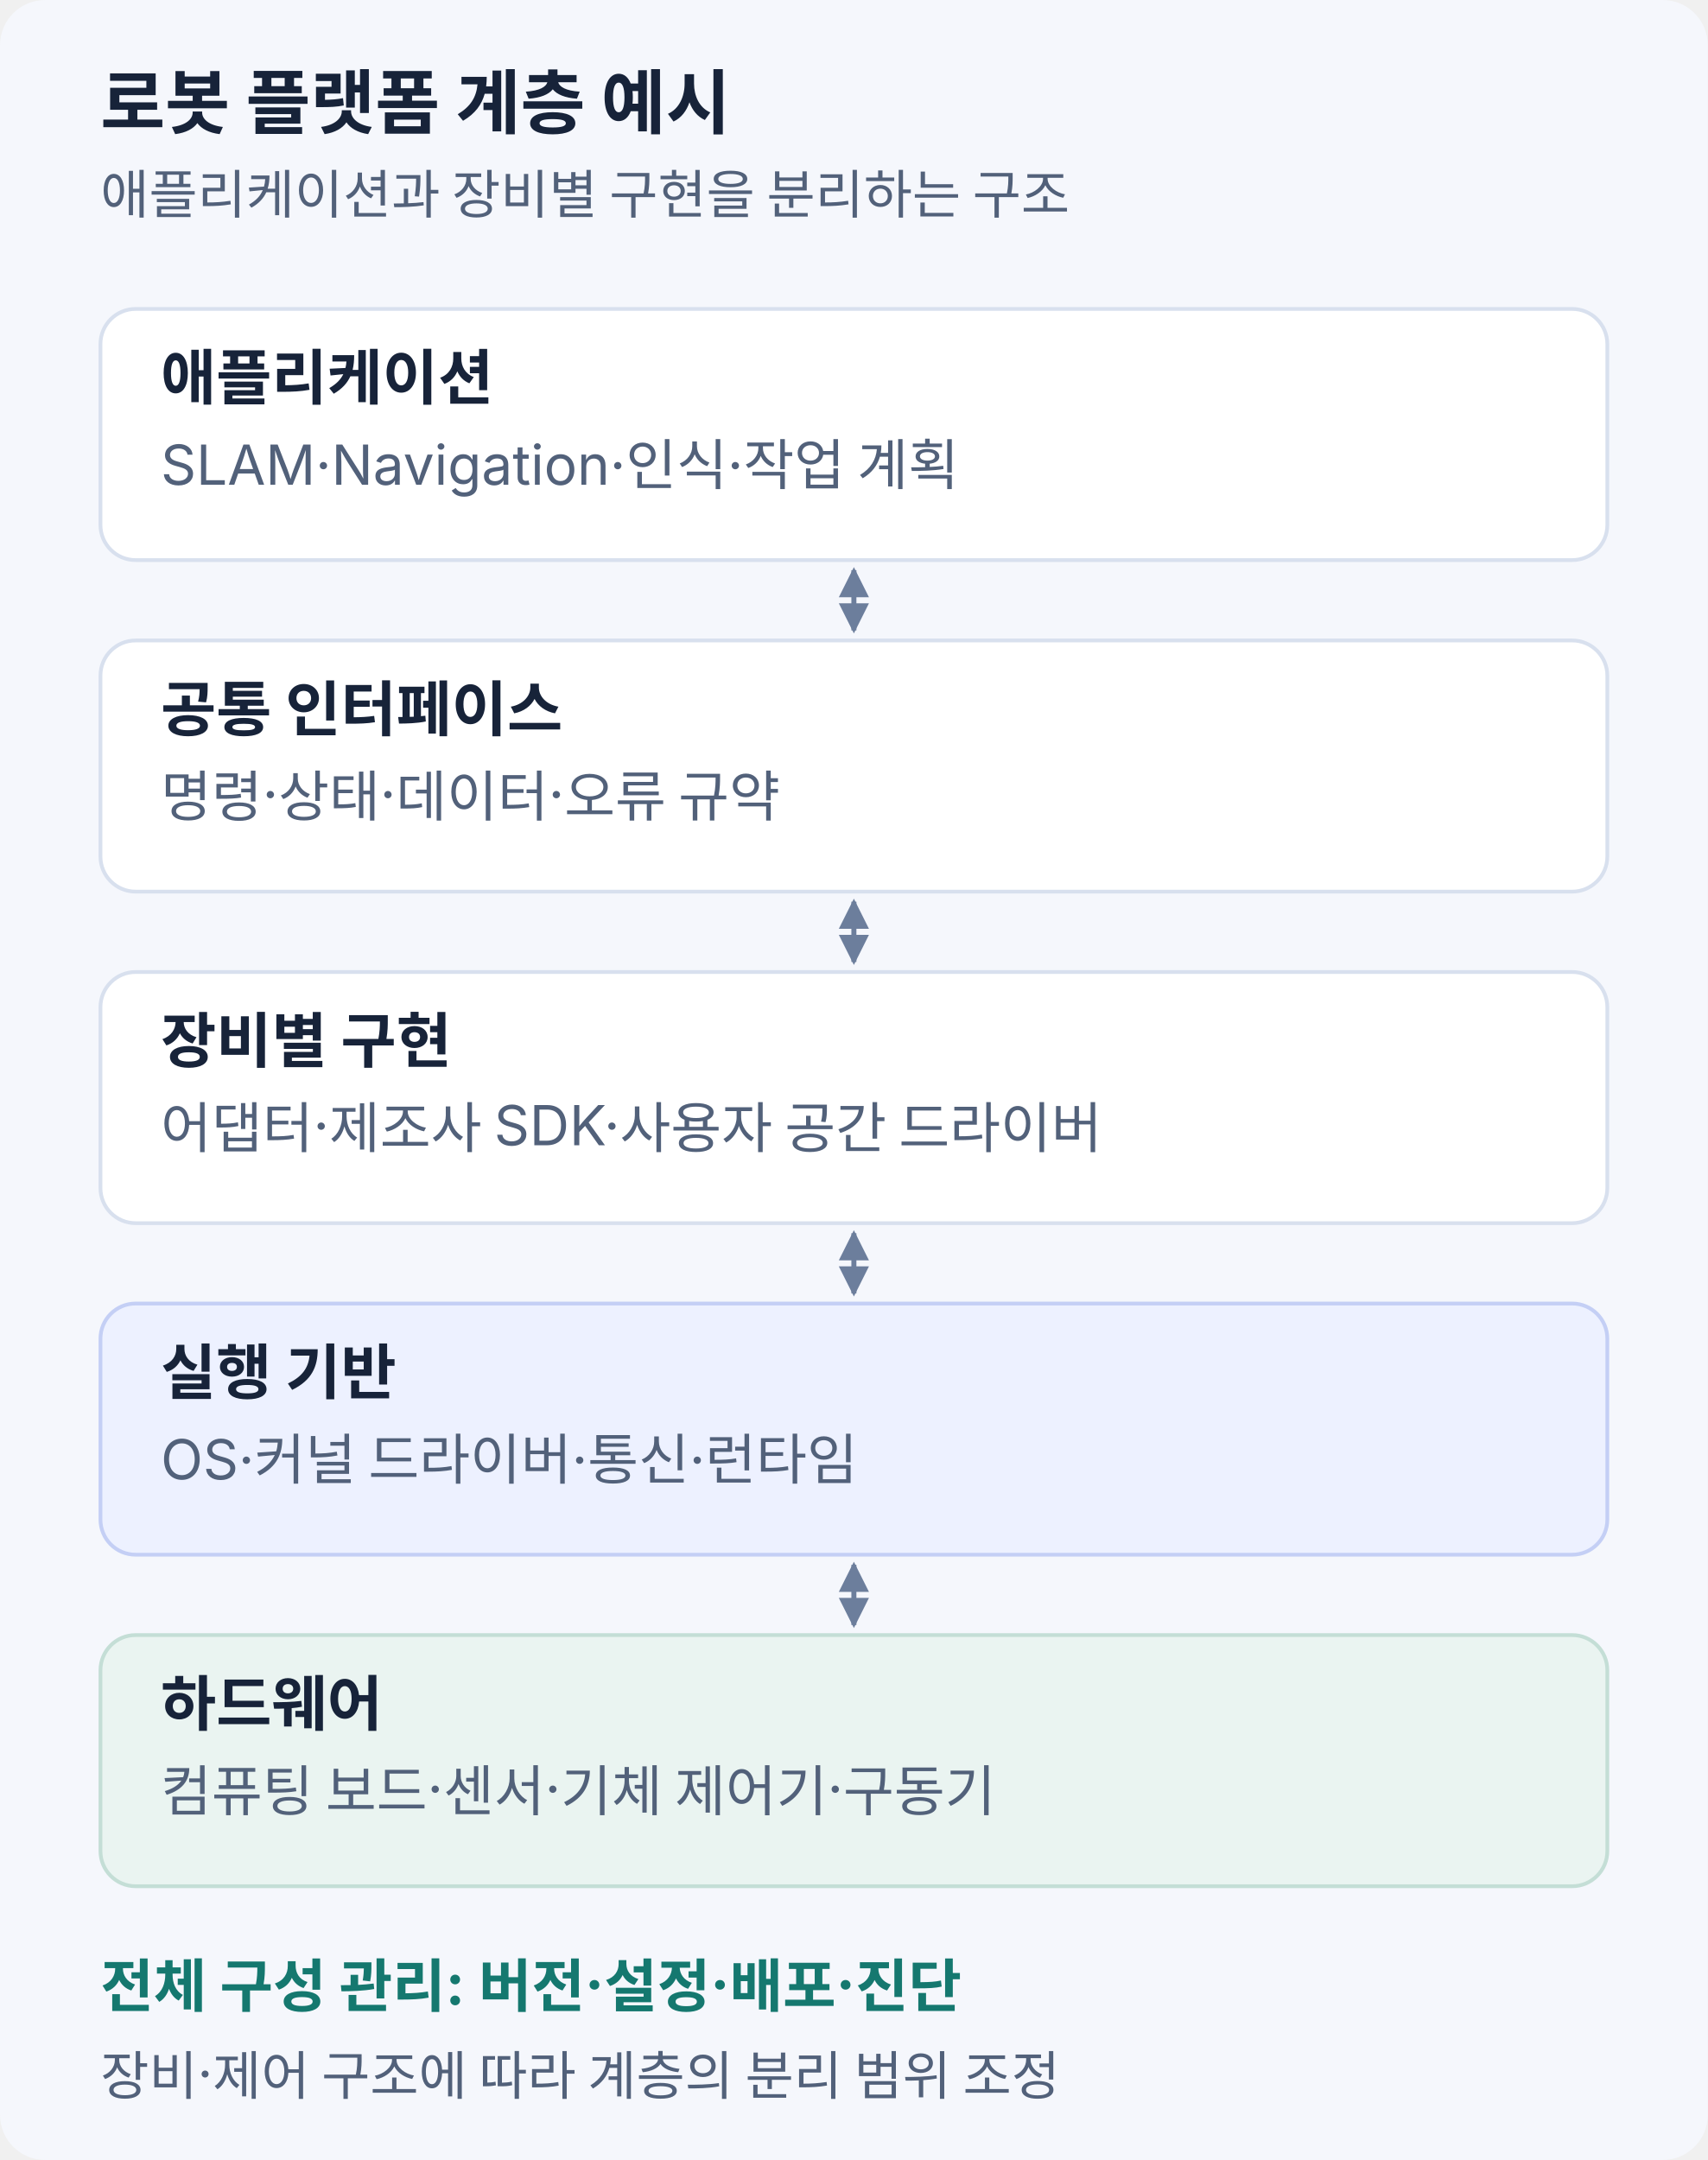
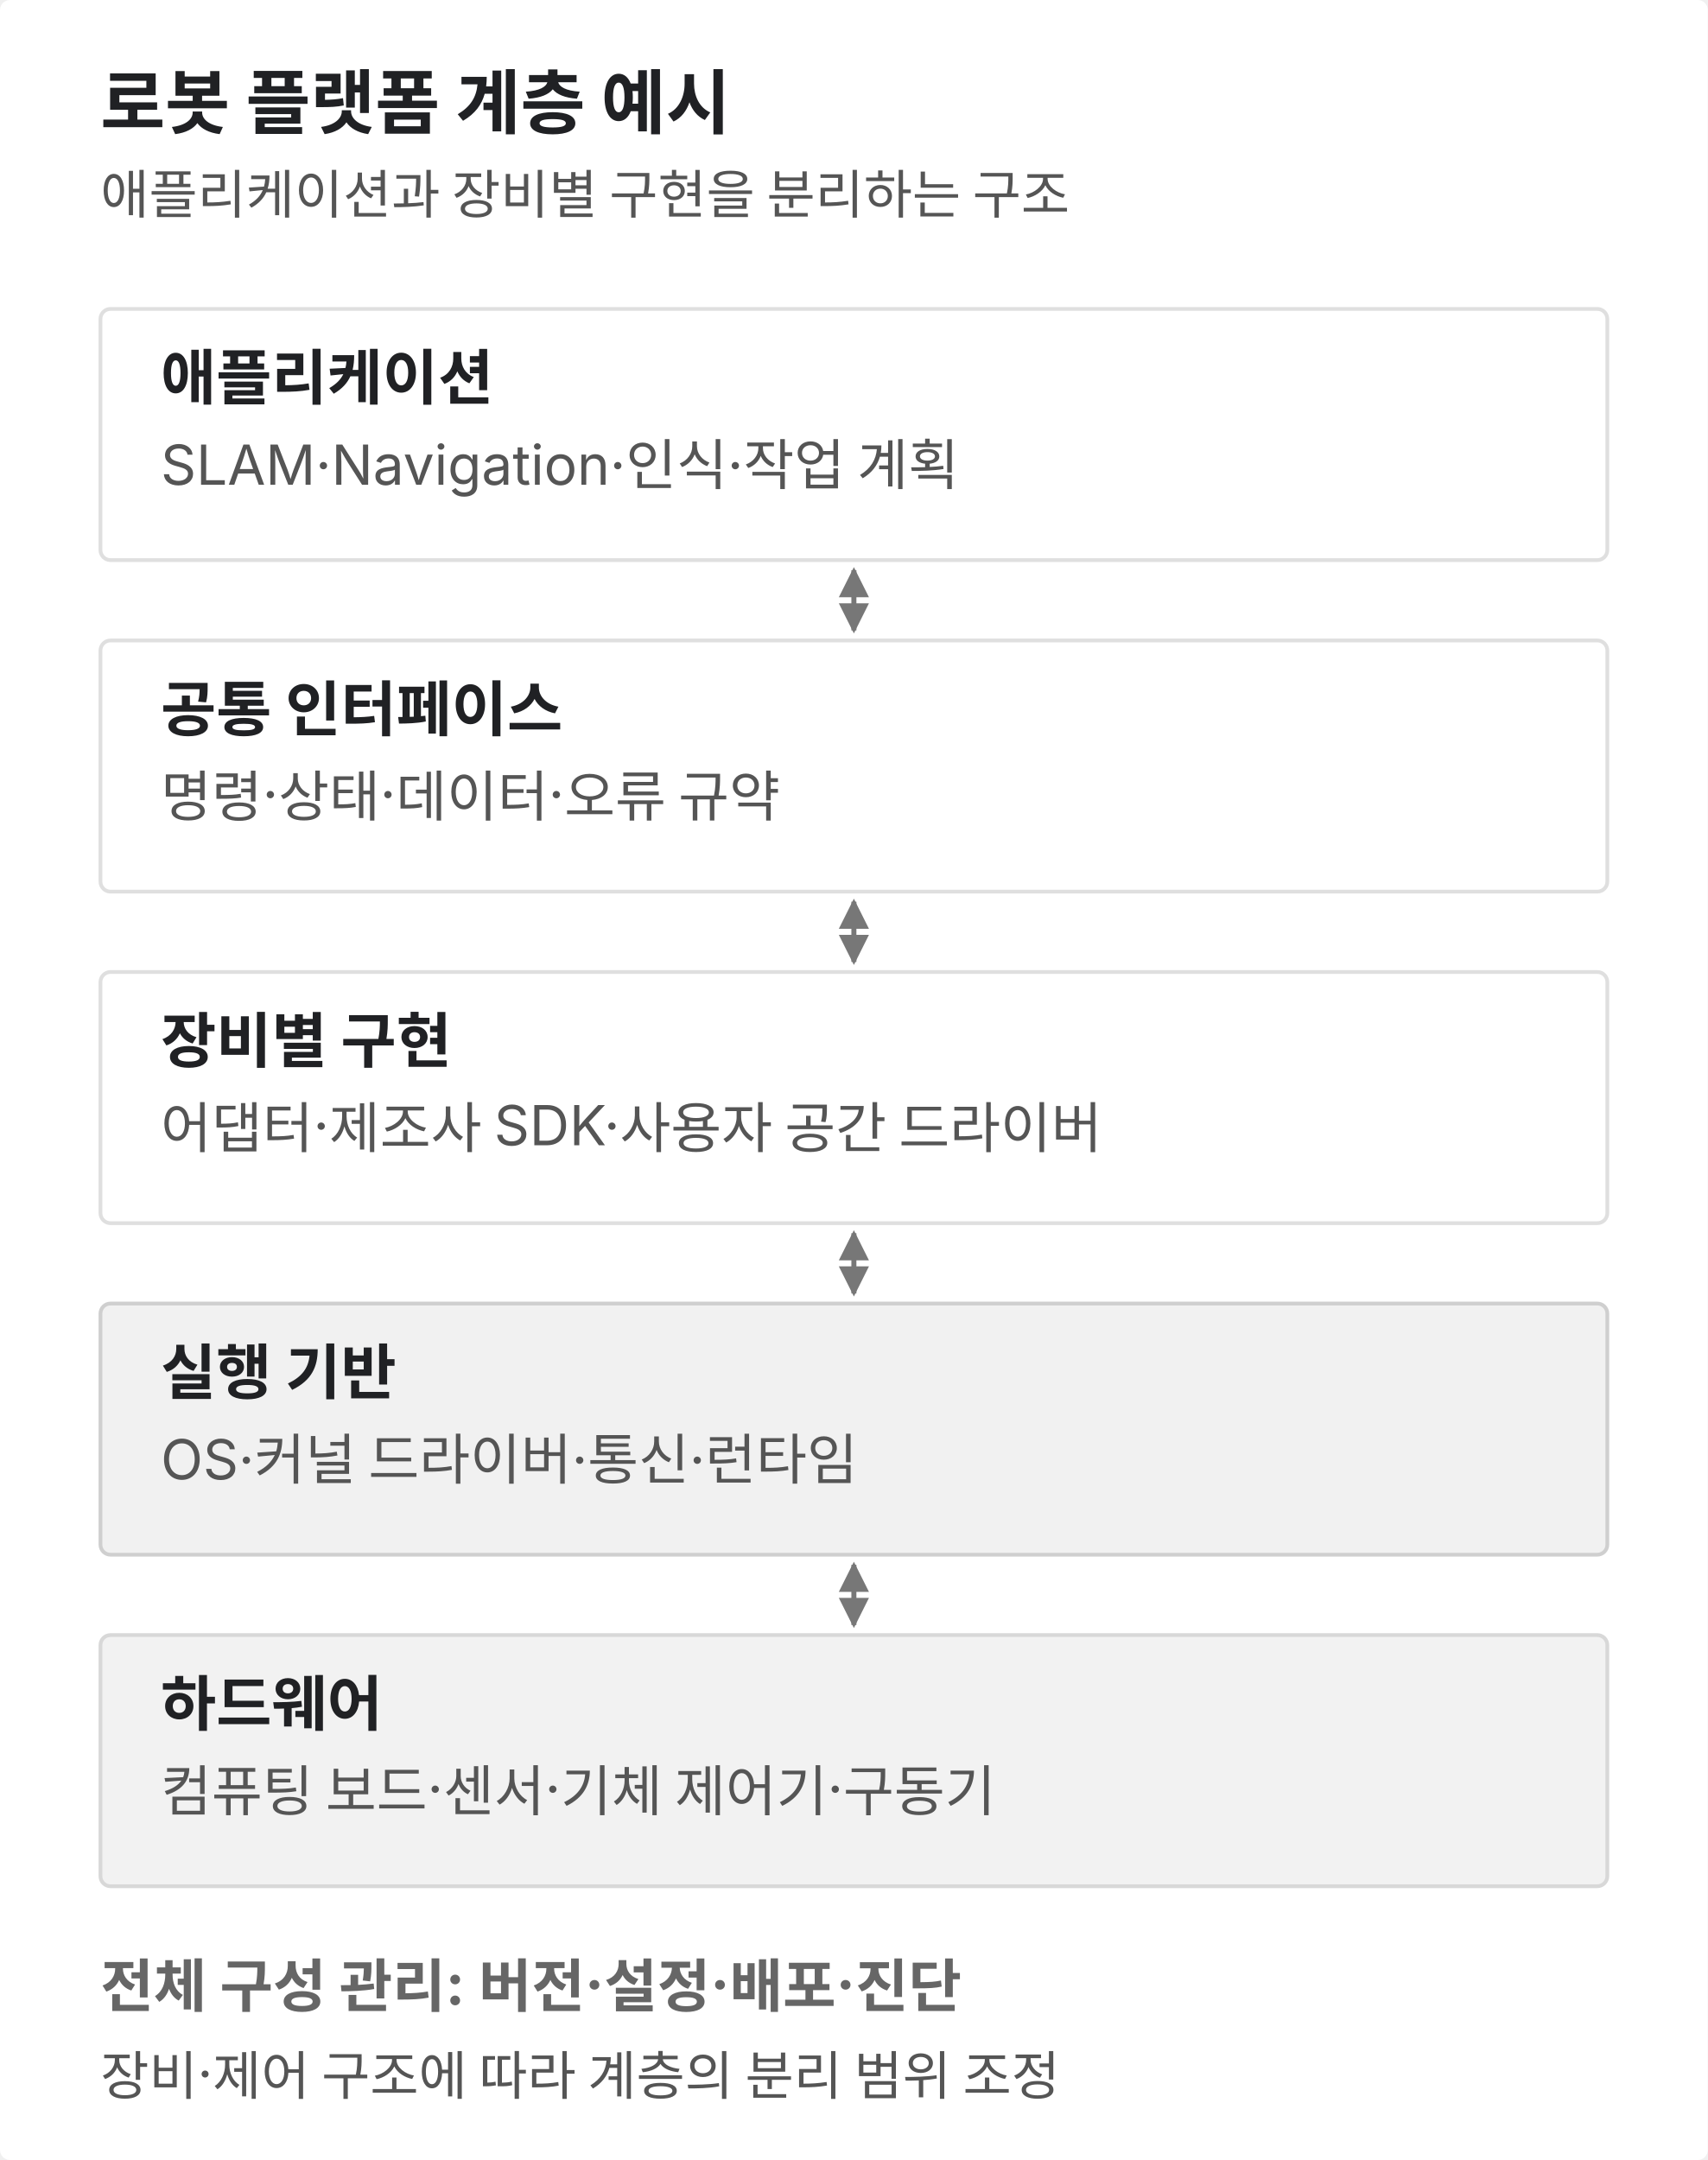
<svg xmlns="http://www.w3.org/2000/svg" width="680" height="860" viewBox="0 0 680 860" role="img" aria-labelledby="title description">
  <defs>
    <marker id="arrow" viewBox="0 0 10 10" refX="9" refY="5" markerWidth="6" markerHeight="6" orient="auto-start-reverse">
-       <path d="M 0 0 L 10 5 L 0 10 Z" fill="#6c7e9c" />
+       <path d="M 0 0 L 10 5 L 0 10 Z" fill="#777777" />
    </marker>
  </defs>
-   <rect width="680" height="860" rx="18" fill="#f5f7fc" />
+   <rect width="680" height="860" rx="4" fill="#ffffff" />
  <g font-family="system-ui, -apple-system, BlinkMacSystemFont, 'Segoe UI', sans-serif">
-     <text x="40" y="51" font-size="28" fill="#172339" font-weight="700">로봇 플랫폼 계층 예시</text>
-     <text x="40" y="85" font-size="21" fill="#52617a">애플리케이션과 장비별 구현을 분리하는 구조</text>
-     <g fill="#fff" stroke="#d8e0ee" stroke-width="1.5">
-       <rect x="40" y="123" width="600" height="100" rx="14" />
-       <rect x="40" y="255" width="600" height="100" rx="14" />
-       <rect x="40" y="387" width="600" height="100" rx="14" />
+     <text x="40" y="51" font-size="28" fill="#202124" font-weight="700">로봇 플랫폼 계층 예시</text>
+     <text x="40" y="85" font-size="21" fill="#555555">애플리케이션과 장비별 구현을 분리하는 구조</text>
+     <g fill="#fff" stroke="#dfdfdf" stroke-width="1.5">
+       <rect x="40" y="123" width="600" height="100" rx="4" />
+       <rect x="40" y="255" width="600" height="100" rx="4" />
+       <rect x="40" y="387" width="600" height="100" rx="4" />
    </g>
-     <rect x="40" y="519" width="600" height="100" rx="14" fill="#edf1ff" stroke="#c4cff5" stroke-width="1.5" />
-     <rect x="40" y="651" width="600" height="100" rx="14" fill="#eaf4f1" stroke="#c4ded6" stroke-width="1.5" />
-     <g font-size="24" fill="#172339" font-weight="700">
+     <rect x="40" y="519" width="600" height="100" rx="4" fill="#f1f1f1" stroke="#cfcfcf" stroke-width="1.5" />
+     <rect x="40" y="651" width="600" height="100" rx="4" fill="#f2f2f2" stroke="#d8d8d8" stroke-width="1.5" />
+     <g font-size="24" fill="#202124" font-weight="700">
      <text x="64" y="159">애플리케이션</text>
      <text x="64" y="291">공통 인터페이스</text>
      <text x="64" y="423">장비별 구현</text>
      <text x="64" y="555">실행 기반</text>
      <text x="64" y="687">하드웨어</text>
    </g>
-     <g font-size="22" fill="#52617a">
+     <g font-size="22" fill="#555555">
      <text x="64" y="193">SLAM·Navigation·인식·작업 계획</text>
      <text x="64" y="325">명령·상태·데이터·오류 규약</text>
      <text x="64" y="457">어댑터·제조사 SDK·사용자 공간 드라이버</text>
      <text x="64" y="589">OS·커널 드라이버·통신·런타임</text>
      <text x="64" y="721">컴퓨팅 보드·센서·기체 제어기·구동기</text>
    </g>
-     <g fill="none" stroke="#6c7e9c" stroke-width="2" marker-start="url(#arrow)" marker-end="url(#arrow)">
+     <g fill="none" stroke="#777777" stroke-width="2" marker-start="url(#arrow)" marker-end="url(#arrow)">
      <path d="M 340 227 V 251" />
      <path d="M 340 359 V 383" />
      <path d="M 340 491 V 515" />
      <path d="M 340 623 V 647" />
    </g>
-     <text x="40" y="799" font-size="23" fill="#15786f" font-weight="700">전체 구성 관리: 버전·설정·배포·진단</text>
-     <text x="40" y="834" font-size="21" fill="#52617a">장비·제어 구조에 따라 계층의 분리 범위 조정</text>
+     <text x="40" y="799" font-size="23" fill="#666666" font-weight="700">전체 구성 관리: 버전·설정·배포·진단</text>
+     <text x="40" y="834" font-size="21" fill="#555555">장비·제어 구조에 따라 계층의 분리 범위 조정</text>
  </g>
</svg>
